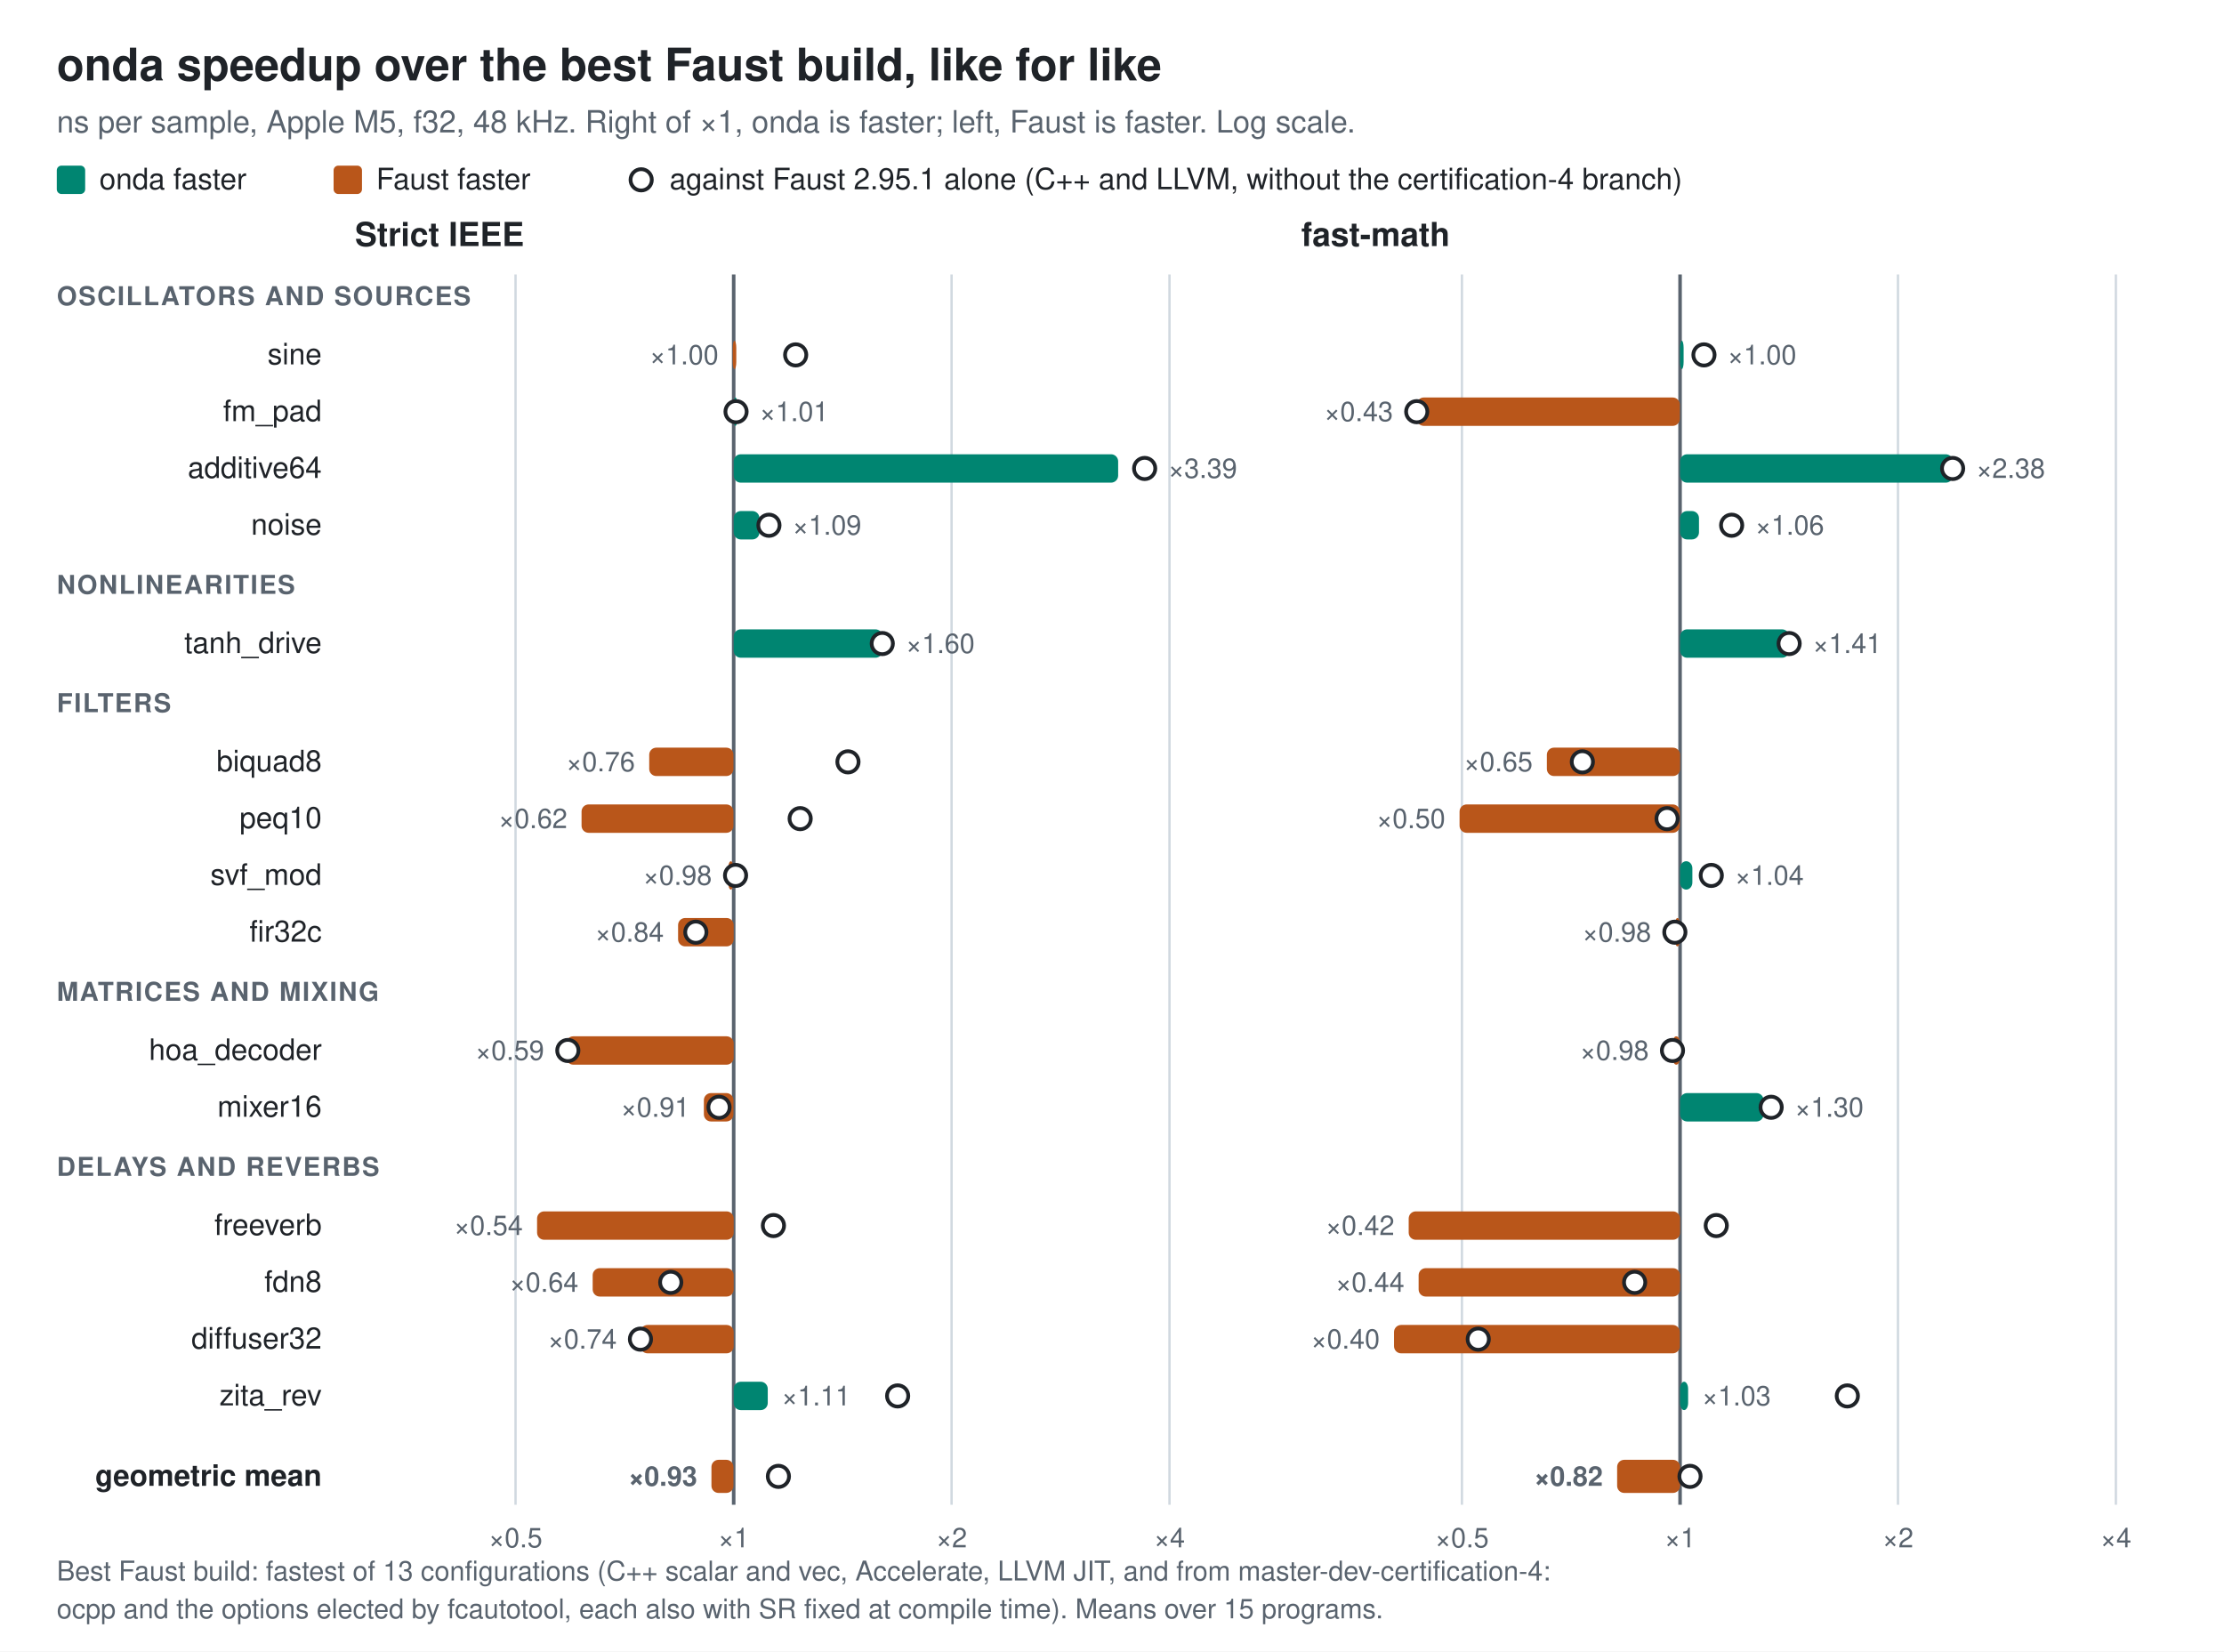
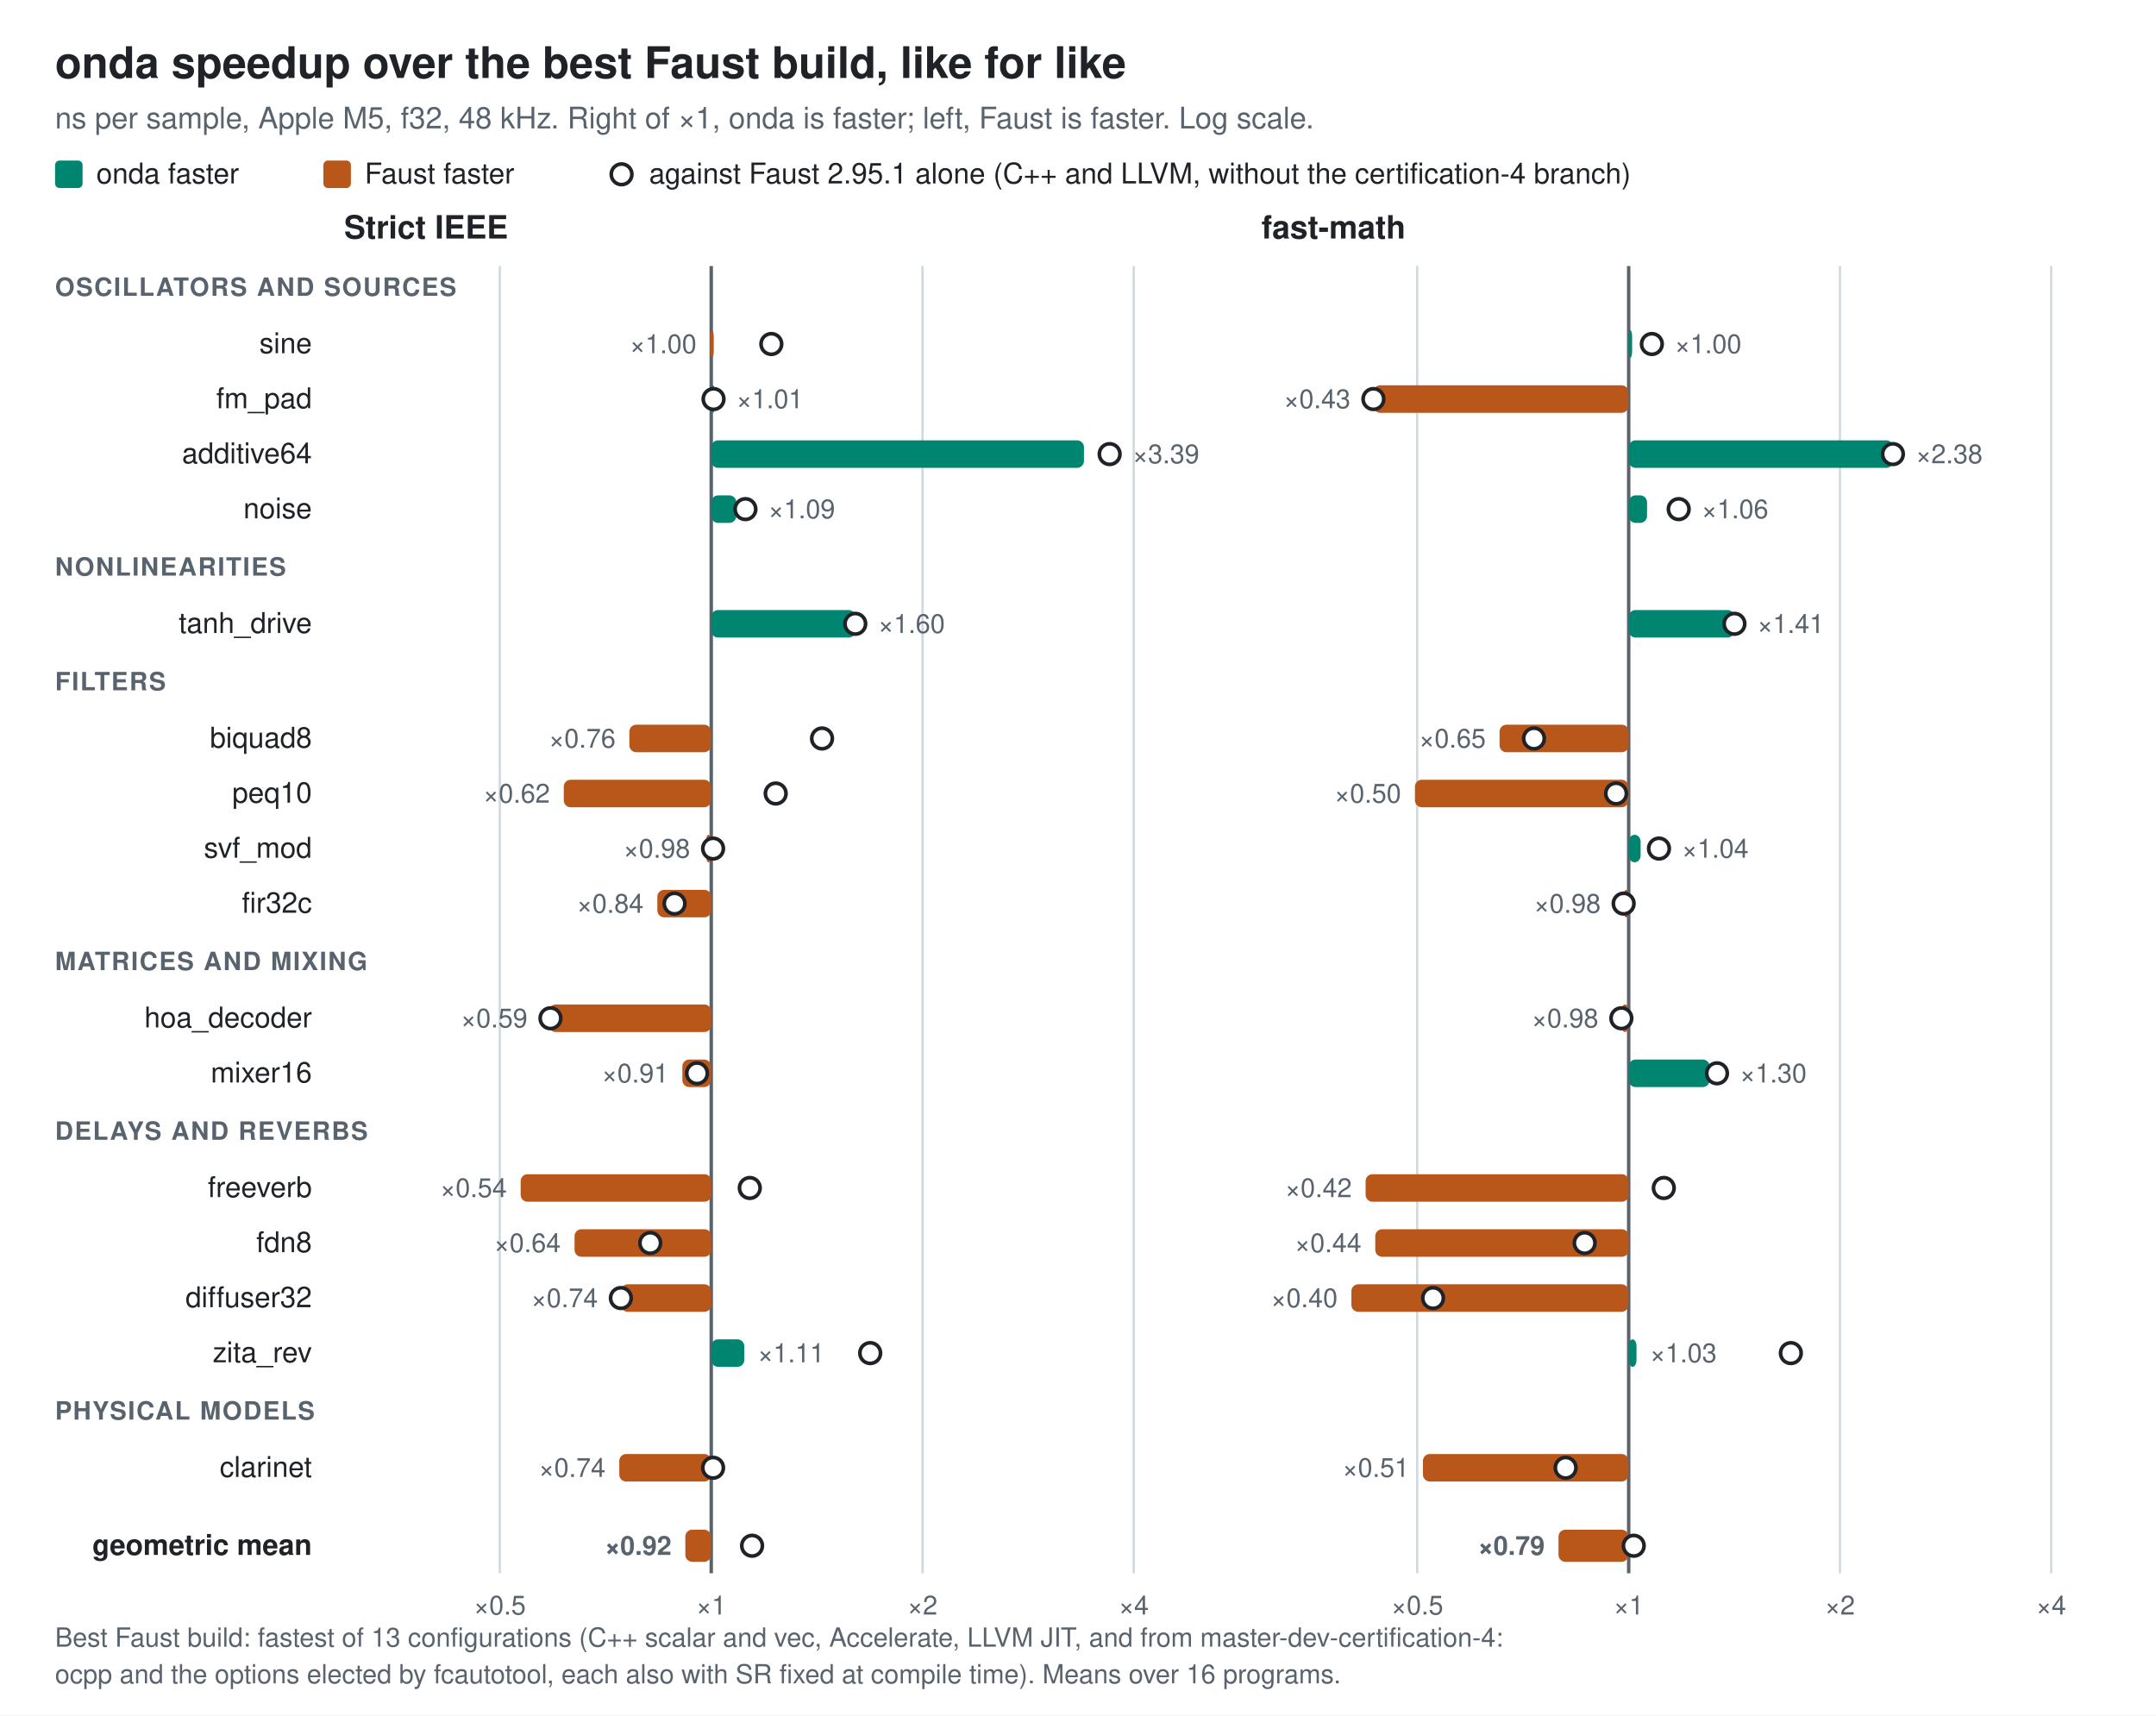
- <svg xmlns="http://www.w3.org/2000/svg" viewBox="0 0 940 698" width="940" height="698" font-family="-apple-system, BlinkMacSystemFont, 'Segoe UI', Helvetica, Arial, sans-serif">
-   <rect width="940" height="698" fill="#ffffff" />
+ <svg xmlns="http://www.w3.org/2000/svg" viewBox="0 0 940 748" width="940" height="748" font-family="-apple-system, BlinkMacSystemFont, 'Segoe UI', Helvetica, Arial, sans-serif">
+   <rect width="940" height="748" fill="#ffffff" />
  <text x="24" y="34" font-size="19" font-weight="600" fill="#1f2328">onda speedup over the best Faust build, like for like</text>
  <text x="24" y="56" font-size="13" fill="#59636e">ns per sample, Apple M5, f32, 48 kHz. Right of ×1, onda is faster; left, Faust is faster. Log scale.</text>
  <rect x="24" y="70" width="12" height="12" rx="2" fill="#008571" />
  <text x="42" y="80" font-size="12.5" fill="#1f2328">onda faster</text>
  <rect x="141" y="70" width="12" height="12" rx="2" fill="#b9561a" />
  <text x="159" y="80" font-size="12.5" fill="#1f2328">Faust faster</text>
  <circle cx="271" cy="76" r="4.5" fill="#ffffff" stroke="#1f2328" stroke-width="1.6" />
  <text x="283" y="80" font-size="12.5" fill="#1f2328">against Faust 2.95.1 alone (C++ and LLVM, without the certification-4 branch)</text>
  <text x="150" y="104" font-size="14" font-weight="600" fill="#1f2328">Strict IEEE</text>
-   <line x1="217.9" x2="217.9" y1="116" y2="636" stroke="#d1d9e0" stroke-width="1" />
-   <text x="217.9" y="654" font-size="11.5" text-anchor="middle" fill="#59636e">×0.5</text>
-   <line x1="310.1" x2="310.1" y1="116" y2="636" stroke="#59636e" stroke-width="1.5" />
-   <text x="310.1" y="654" font-size="11.5" text-anchor="middle" fill="#59636e">×1</text>
-   <line x1="402.2" x2="402.2" y1="116" y2="636" stroke="#d1d9e0" stroke-width="1" />
-   <text x="402.2" y="654" font-size="11.5" text-anchor="middle" fill="#59636e">×2</text>
-   <line x1="494.3" x2="494.3" y1="116" y2="636" stroke="#d1d9e0" stroke-width="1" />
-   <text x="494.3" y="654" font-size="11.5" text-anchor="middle" fill="#59636e">×4</text>
+   <line x1="217.9" x2="217.9" y1="116" y2="686" stroke="#d1d9e0" stroke-width="1" />
+   <text x="217.9" y="704" font-size="11.5" text-anchor="middle" fill="#59636e">×0.5</text>
+   <line x1="310.1" x2="310.1" y1="116" y2="686" stroke="#59636e" stroke-width="1.5" />
+   <text x="310.1" y="704" font-size="11.5" text-anchor="middle" fill="#59636e">×1</text>
+   <line x1="402.2" x2="402.2" y1="116" y2="686" stroke="#d1d9e0" stroke-width="1" />
+   <text x="402.2" y="704" font-size="11.5" text-anchor="middle" fill="#59636e">×2</text>
+   <line x1="494.3" x2="494.3" y1="116" y2="686" stroke="#d1d9e0" stroke-width="1" />
+   <text x="494.3" y="704" font-size="11.5" text-anchor="middle" fill="#59636e">×4</text>
  <text x="24" y="129" font-size="11" font-weight="600" letter-spacing="0.6" fill="#59636e">OSCILLATORS AND SOURCES</text>
  <text x="136" y="154" font-size="12.5" font-weight="400" text-anchor="end" fill="#1f2328">sine</text>
  <rect x="309.7" y="144.0" width="1.5" height="12" rx="3" fill="#b9561a" />
  <circle cx="336.3" cy="150" r="4.5" fill="#ffffff" stroke="#1f2328" stroke-width="1.6" />
  <text x="303.7" y="154" font-size="11.5" font-weight="400" text-anchor="end" fill="#59636e">×1.00</text>
  <text x="136" y="178" font-size="12.5" font-weight="400" text-anchor="end" fill="#1f2328">fm_pad</text>
  <rect x="310.1" y="168.0" width="1.5" height="12" rx="3" fill="#008571" />
  <circle cx="311.1" cy="174" r="4.5" fill="#ffffff" stroke="#1f2328" stroke-width="1.6" />
  <text x="321.1" y="178" font-size="11.5" font-weight="400" text-anchor="start" fill="#59636e">×1.01</text>
  <text x="136" y="202" font-size="12.5" font-weight="400" text-anchor="end" fill="#1f2328">additive64</text>
  <rect x="310.1" y="192.0" width="162.5" height="12" rx="3" fill="#008571" />
  <circle cx="483.8" cy="198" r="4.5" fill="#ffffff" stroke="#1f2328" stroke-width="1.6" />
  <text x="493.8" y="202" font-size="11.5" font-weight="400" text-anchor="start" fill="#59636e">×3.39</text>
  <text x="136" y="226" font-size="12.5" font-weight="400" text-anchor="end" fill="#1f2328">noise</text>
  <rect x="310.1" y="216.0" width="10.9" height="12" rx="3" fill="#008571" />
  <circle cx="325.0" cy="222" r="4.5" fill="#ffffff" stroke="#1f2328" stroke-width="1.6" />
  <text x="335.0" y="226" font-size="11.5" font-weight="400" text-anchor="start" fill="#59636e">×1.09</text>
  <text x="24" y="251" font-size="11" font-weight="600" letter-spacing="0.6" fill="#59636e">NONLINEARITIES</text>
  <text x="136" y="276" font-size="12.5" font-weight="400" text-anchor="end" fill="#1f2328">tanh_drive</text>
  <rect x="310.1" y="266.0" width="62.9" height="12" rx="3" fill="#008571" />
  <circle cx="372.9" cy="272" r="4.5" fill="#ffffff" stroke="#1f2328" stroke-width="1.6" />
  <text x="382.9" y="276" font-size="11.5" font-weight="400" text-anchor="start" fill="#59636e">×1.60</text>
  <text x="24" y="301" font-size="11" font-weight="600" letter-spacing="0.6" fill="#59636e">FILTERS</text>
  <text x="136" y="326" font-size="12.5" font-weight="400" text-anchor="end" fill="#1f2328">biquad8</text>
  <rect x="274.4" y="316.0" width="35.6" height="12" rx="3" fill="#b9561a" />
  <circle cx="358.4" cy="322" r="4.5" fill="#ffffff" stroke="#1f2328" stroke-width="1.6" />
  <text x="268.4" y="326" font-size="11.5" font-weight="400" text-anchor="end" fill="#59636e">×0.76</text>
  <text x="136" y="350" font-size="12.5" font-weight="400" text-anchor="end" fill="#1f2328">peq10</text>
  <rect x="245.8" y="340.0" width="64.2" height="12" rx="3" fill="#b9561a" />
  <circle cx="338.2" cy="346" r="4.5" fill="#ffffff" stroke="#1f2328" stroke-width="1.6" />
  <text x="239.8" y="350" font-size="11.5" font-weight="400" text-anchor="end" fill="#59636e">×0.62</text>
  <text x="136" y="374" font-size="12.5" font-weight="400" text-anchor="end" fill="#1f2328">svf_mod</text>
  <rect x="307.8" y="364.0" width="2.2" height="12" rx="3" fill="#b9561a" />
  <circle cx="310.9" cy="370" r="4.5" fill="#ffffff" stroke="#1f2328" stroke-width="1.6" />
  <text x="300.9" y="374" font-size="11.5" font-weight="400" text-anchor="end" fill="#59636e">×0.98</text>
  <text x="136" y="398" font-size="12.5" font-weight="400" text-anchor="end" fill="#1f2328">fir32c</text>
  <rect x="286.6" y="388.0" width="23.5" height="12" rx="3" fill="#b9561a" />
  <circle cx="294.1" cy="394" r="4.5" fill="#ffffff" stroke="#1f2328" stroke-width="1.6" />
  <text x="280.6" y="398" font-size="11.5" font-weight="400" text-anchor="end" fill="#59636e">×0.84</text>
  <text x="24" y="423" font-size="11" font-weight="600" letter-spacing="0.6" fill="#59636e">MATRICES AND MIXING</text>
  <text x="136" y="448" font-size="12.5" font-weight="400" text-anchor="end" fill="#1f2328">hoa_decoder</text>
  <rect x="239.3" y="438.0" width="70.8" height="12" rx="3" fill="#b9561a" />
  <circle cx="240.0" cy="444" r="4.5" fill="#ffffff" stroke="#1f2328" stroke-width="1.6" />
  <text x="230.0" y="448" font-size="11.5" font-weight="400" text-anchor="end" fill="#59636e">×0.59</text>
  <text x="136" y="472" font-size="12.5" font-weight="400" text-anchor="end" fill="#1f2328">mixer16</text>
  <rect x="297.5" y="462.0" width="12.5" height="12" rx="3" fill="#b9561a" />
  <circle cx="303.9" cy="468" r="4.5" fill="#ffffff" stroke="#1f2328" stroke-width="1.6" />
  <text x="291.5" y="472" font-size="11.5" font-weight="400" text-anchor="end" fill="#59636e">×0.91</text>
  <text x="24" y="497" font-size="11" font-weight="600" letter-spacing="0.6" fill="#59636e">DELAYS AND REVERBS</text>
  <text x="136" y="522" font-size="12.5" font-weight="400" text-anchor="end" fill="#1f2328">freeverb</text>
  <rect x="227.0" y="512.0" width="83.1" height="12" rx="3" fill="#b9561a" />
  <circle cx="326.9" cy="518" r="4.5" fill="#ffffff" stroke="#1f2328" stroke-width="1.6" />
  <text x="221.0" y="522" font-size="11.5" font-weight="400" text-anchor="end" fill="#59636e">×0.54</text>
  <text x="136" y="546" font-size="12.5" font-weight="400" text-anchor="end" fill="#1f2328">fdn8</text>
  <rect x="250.5" y="536.0" width="59.6" height="12" rx="3" fill="#b9561a" />
  <circle cx="283.5" cy="542" r="4.5" fill="#ffffff" stroke="#1f2328" stroke-width="1.6" />
  <text x="244.5" y="546" font-size="11.5" font-weight="400" text-anchor="end" fill="#59636e">×0.64</text>
  <text x="136" y="570" font-size="12.5" font-weight="400" text-anchor="end" fill="#1f2328">diffuser32</text>
  <rect x="270.7" y="560.0" width="39.4" height="12" rx="3" fill="#b9561a" />
  <circle cx="270.7" cy="566" r="4.5" fill="#ffffff" stroke="#1f2328" stroke-width="1.6" />
  <text x="260.7" y="570" font-size="11.5" font-weight="400" text-anchor="end" fill="#59636e">×0.74</text>
  <text x="136" y="594" font-size="12.5" font-weight="400" text-anchor="end" fill="#1f2328">zita_rev</text>
  <rect x="310.1" y="584.0" width="14.4" height="12" rx="3" fill="#008571" />
  <circle cx="379.4" cy="590" r="4.5" fill="#ffffff" stroke="#1f2328" stroke-width="1.6" />
  <text x="330.4" y="594" font-size="11.5" font-weight="400" text-anchor="start" fill="#59636e">×1.11</text>
-   <text x="136" y="628" font-size="12.5" font-weight="600" text-anchor="end" fill="#1f2328">geometric mean</text>
-   <rect x="300.7" y="617.0" width="9.3" height="14" rx="3" fill="#b9561a" />
-   <circle cx="329.0" cy="624" r="4.5" fill="#ffffff" stroke="#1f2328" stroke-width="1.6" />
-   <text x="294.7" y="628" font-size="11.5" font-weight="600" text-anchor="end" fill="#59636e">×0.93</text>
+   <text x="24" y="619" font-size="11" font-weight="600" letter-spacing="0.6" fill="#59636e">PHYSICAL MODELS</text>
+   <text x="136" y="644" font-size="12.5" font-weight="400" text-anchor="end" fill="#1f2328">clarinet</text>
+   <rect x="270.0" y="634.0" width="40.1" height="12" rx="3" fill="#b9561a" />
+   <circle cx="310.9" cy="640" r="4.5" fill="#ffffff" stroke="#1f2328" stroke-width="1.6" />
+   <text x="264.0" y="644" font-size="11.5" font-weight="400" text-anchor="end" fill="#59636e">×0.74</text>
+   <text x="136" y="678" font-size="12.5" font-weight="600" text-anchor="end" fill="#1f2328">geometric mean</text>
+   <rect x="298.8" y="667.0" width="11.2" height="14" rx="3" fill="#b9561a" />
+   <circle cx="327.9" cy="674" r="4.5" fill="#ffffff" stroke="#1f2328" stroke-width="1.6" />
+   <text x="292.8" y="678" font-size="11.5" font-weight="600" text-anchor="end" fill="#59636e">×0.92</text>
  <text x="550" y="104" font-size="14" font-weight="600" fill="#1f2328">fast-math</text>
-   <line x1="617.9" x2="617.9" y1="116" y2="636" stroke="#d1d9e0" stroke-width="1" />
-   <text x="617.9" y="654" font-size="11.5" text-anchor="middle" fill="#59636e">×0.5</text>
-   <line x1="710.1" x2="710.1" y1="116" y2="636" stroke="#59636e" stroke-width="1.5" />
-   <text x="710.1" y="654" font-size="11.5" text-anchor="middle" fill="#59636e">×1</text>
-   <line x1="802.2" x2="802.2" y1="116" y2="636" stroke="#d1d9e0" stroke-width="1" />
-   <text x="802.2" y="654" font-size="11.5" text-anchor="middle" fill="#59636e">×2</text>
-   <line x1="894.3" x2="894.3" y1="116" y2="636" stroke="#d1d9e0" stroke-width="1" />
-   <text x="894.3" y="654" font-size="11.5" text-anchor="middle" fill="#59636e">×4</text>
+   <line x1="617.9" x2="617.9" y1="116" y2="686" stroke="#d1d9e0" stroke-width="1" />
+   <text x="617.9" y="704" font-size="11.5" text-anchor="middle" fill="#59636e">×0.5</text>
+   <line x1="710.1" x2="710.1" y1="116" y2="686" stroke="#59636e" stroke-width="1.5" />
+   <text x="710.1" y="704" font-size="11.5" text-anchor="middle" fill="#59636e">×1</text>
+   <line x1="802.2" x2="802.2" y1="116" y2="686" stroke="#d1d9e0" stroke-width="1" />
+   <text x="802.2" y="704" font-size="11.5" text-anchor="middle" fill="#59636e">×2</text>
+   <line x1="894.3" x2="894.3" y1="116" y2="686" stroke="#d1d9e0" stroke-width="1" />
+   <text x="894.3" y="704" font-size="11.5" text-anchor="middle" fill="#59636e">×4</text>
  <rect x="710.1" y="144.0" width="1.5" height="12" rx="3" fill="#008571" />
  <circle cx="720.2" cy="150" r="4.5" fill="#ffffff" stroke="#1f2328" stroke-width="1.6" />
  <text x="730.2" y="154" font-size="11.5" font-weight="400" text-anchor="start" fill="#59636e">×1.00</text>
  <rect x="598.8" y="168.0" width="111.2" height="12" rx="3" fill="#b9561a" />
  <circle cx="598.8" cy="174" r="4.5" fill="#ffffff" stroke="#1f2328" stroke-width="1.6" />
  <text x="588.8" y="178" font-size="11.5" font-weight="400" text-anchor="end" fill="#59636e">×0.43</text>
  <rect x="710.1" y="192.0" width="115.3" height="12" rx="3" fill="#008571" />
  <circle cx="825.3" cy="198" r="4.5" fill="#ffffff" stroke="#1f2328" stroke-width="1.6" />
  <text x="835.3" y="202" font-size="11.5" font-weight="400" text-anchor="start" fill="#59636e">×2.38</text>
  <rect x="710.1" y="216.0" width="8.0" height="12" rx="3" fill="#008571" />
  <circle cx="731.9" cy="222" r="4.5" fill="#ffffff" stroke="#1f2328" stroke-width="1.6" />
  <text x="741.9" y="226" font-size="11.5" font-weight="400" text-anchor="start" fill="#59636e">×1.06</text>
  <rect x="710.1" y="266.0" width="46.1" height="12" rx="3" fill="#008571" />
  <circle cx="756.2" cy="272" r="4.5" fill="#ffffff" stroke="#1f2328" stroke-width="1.6" />
  <text x="766.2" y="276" font-size="11.5" font-weight="400" text-anchor="start" fill="#59636e">×1.41</text>
  <rect x="653.8" y="316.0" width="56.3" height="12" rx="3" fill="#b9561a" />
  <circle cx="668.8" cy="322" r="4.5" fill="#ffffff" stroke="#1f2328" stroke-width="1.6" />
  <text x="647.8" y="326" font-size="11.5" font-weight="400" text-anchor="end" fill="#59636e">×0.65</text>
  <rect x="616.9" y="340.0" width="93.1" height="12" rx="3" fill="#b9561a" />
  <circle cx="704.6" cy="346" r="4.5" fill="#ffffff" stroke="#1f2328" stroke-width="1.6" />
  <text x="610.9" y="350" font-size="11.5" font-weight="400" text-anchor="end" fill="#59636e">×0.50</text>
  <rect x="710.1" y="364.0" width="5.2" height="12" rx="3" fill="#008571" />
  <circle cx="723.3" cy="370" r="4.5" fill="#ffffff" stroke="#1f2328" stroke-width="1.6" />
  <text x="733.3" y="374" font-size="11.5" font-weight="400" text-anchor="start" fill="#59636e">×1.04</text>
  <rect x="707.9" y="388.0" width="2.2" height="12" rx="3" fill="#b9561a" />
  <circle cx="707.9" cy="394" r="4.5" fill="#ffffff" stroke="#1f2328" stroke-width="1.6" />
  <text x="697.9" y="398" font-size="11.5" font-weight="400" text-anchor="end" fill="#59636e">×0.98</text>
  <rect x="706.9" y="438.0" width="3.2" height="12" rx="3" fill="#b9561a" />
  <circle cx="706.9" cy="444" r="4.5" fill="#ffffff" stroke="#1f2328" stroke-width="1.6" />
  <text x="696.9" y="448" font-size="11.5" font-weight="400" text-anchor="end" fill="#59636e">×0.98</text>
  <rect x="710.1" y="462.0" width="35.3" height="12" rx="3" fill="#008571" />
  <circle cx="748.6" cy="468" r="4.5" fill="#ffffff" stroke="#1f2328" stroke-width="1.6" />
  <text x="758.6" y="472" font-size="11.5" font-weight="400" text-anchor="start" fill="#59636e">×1.30</text>
  <rect x="595.4" y="512.0" width="114.7" height="12" rx="3" fill="#b9561a" />
  <circle cx="725.4" cy="518" r="4.5" fill="#ffffff" stroke="#1f2328" stroke-width="1.6" />
  <text x="589.4" y="522" font-size="11.5" font-weight="400" text-anchor="end" fill="#59636e">×0.42</text>
  <rect x="599.6" y="536.0" width="110.5" height="12" rx="3" fill="#b9561a" />
  <circle cx="690.9" cy="542" r="4.5" fill="#ffffff" stroke="#1f2328" stroke-width="1.6" />
  <text x="593.6" y="546" font-size="11.5" font-weight="400" text-anchor="end" fill="#59636e">×0.44</text>
  <rect x="589.2" y="560.0" width="120.8" height="12" rx="3" fill="#b9561a" />
  <circle cx="624.8" cy="566" r="4.5" fill="#ffffff" stroke="#1f2328" stroke-width="1.6" />
  <text x="583.2" y="570" font-size="11.5" font-weight="400" text-anchor="end" fill="#59636e">×0.40</text>
  <rect x="710.1" y="584.0" width="3.4" height="12" rx="3" fill="#008571" />
  <circle cx="780.8" cy="590" r="4.5" fill="#ffffff" stroke="#1f2328" stroke-width="1.6" />
  <text x="719.4" y="594" font-size="11.5" font-weight="400" text-anchor="start" fill="#59636e">×1.03</text>
-   <rect x="683.5" y="617.0" width="26.6" height="14" rx="3" fill="#b9561a" />
-   <circle cx="714.3" cy="624" r="4.5" fill="#ffffff" stroke="#1f2328" stroke-width="1.6" />
-   <text x="677.5" y="628" font-size="11.5" font-weight="600" text-anchor="end" fill="#59636e">×0.82</text>
-   <text x="24" y="668" font-size="11.5" fill="#59636e">Best Faust build: fastest of 13 configurations (C++ scalar and vec, Accelerate, LLVM JIT, and from master-dev-certification-4:</text>
-   <text x="24" y="684" font-size="11.5" fill="#59636e">ocpp and the options elected by fcautotool, each also with SR fixed at compile time). Means over 15 programs.</text>
+   <rect x="620.4" y="634.0" width="89.6" height="12" rx="3" fill="#b9561a" />
+   <circle cx="682.6" cy="640" r="4.5" fill="#ffffff" stroke="#1f2328" stroke-width="1.6" />
+   <text x="614.4" y="644" font-size="11.5" font-weight="400" text-anchor="end" fill="#59636e">×0.51</text>
+   <rect x="679.5" y="667.0" width="30.5" height="14" rx="3" fill="#b9561a" />
+   <circle cx="712.3" cy="674" r="4.5" fill="#ffffff" stroke="#1f2328" stroke-width="1.6" />
+   <text x="673.5" y="678" font-size="11.5" font-weight="600" text-anchor="end" fill="#59636e">×0.79</text>
+   <text x="24" y="718" font-size="11.5" fill="#59636e">Best Faust build: fastest of 13 configurations (C++ scalar and vec, Accelerate, LLVM JIT, and from master-dev-certification-4:</text>
+   <text x="24" y="734" font-size="11.5" fill="#59636e">ocpp and the options elected by fcautotool, each also with SR fixed at compile time). Means over 16 programs.</text>
</svg>
